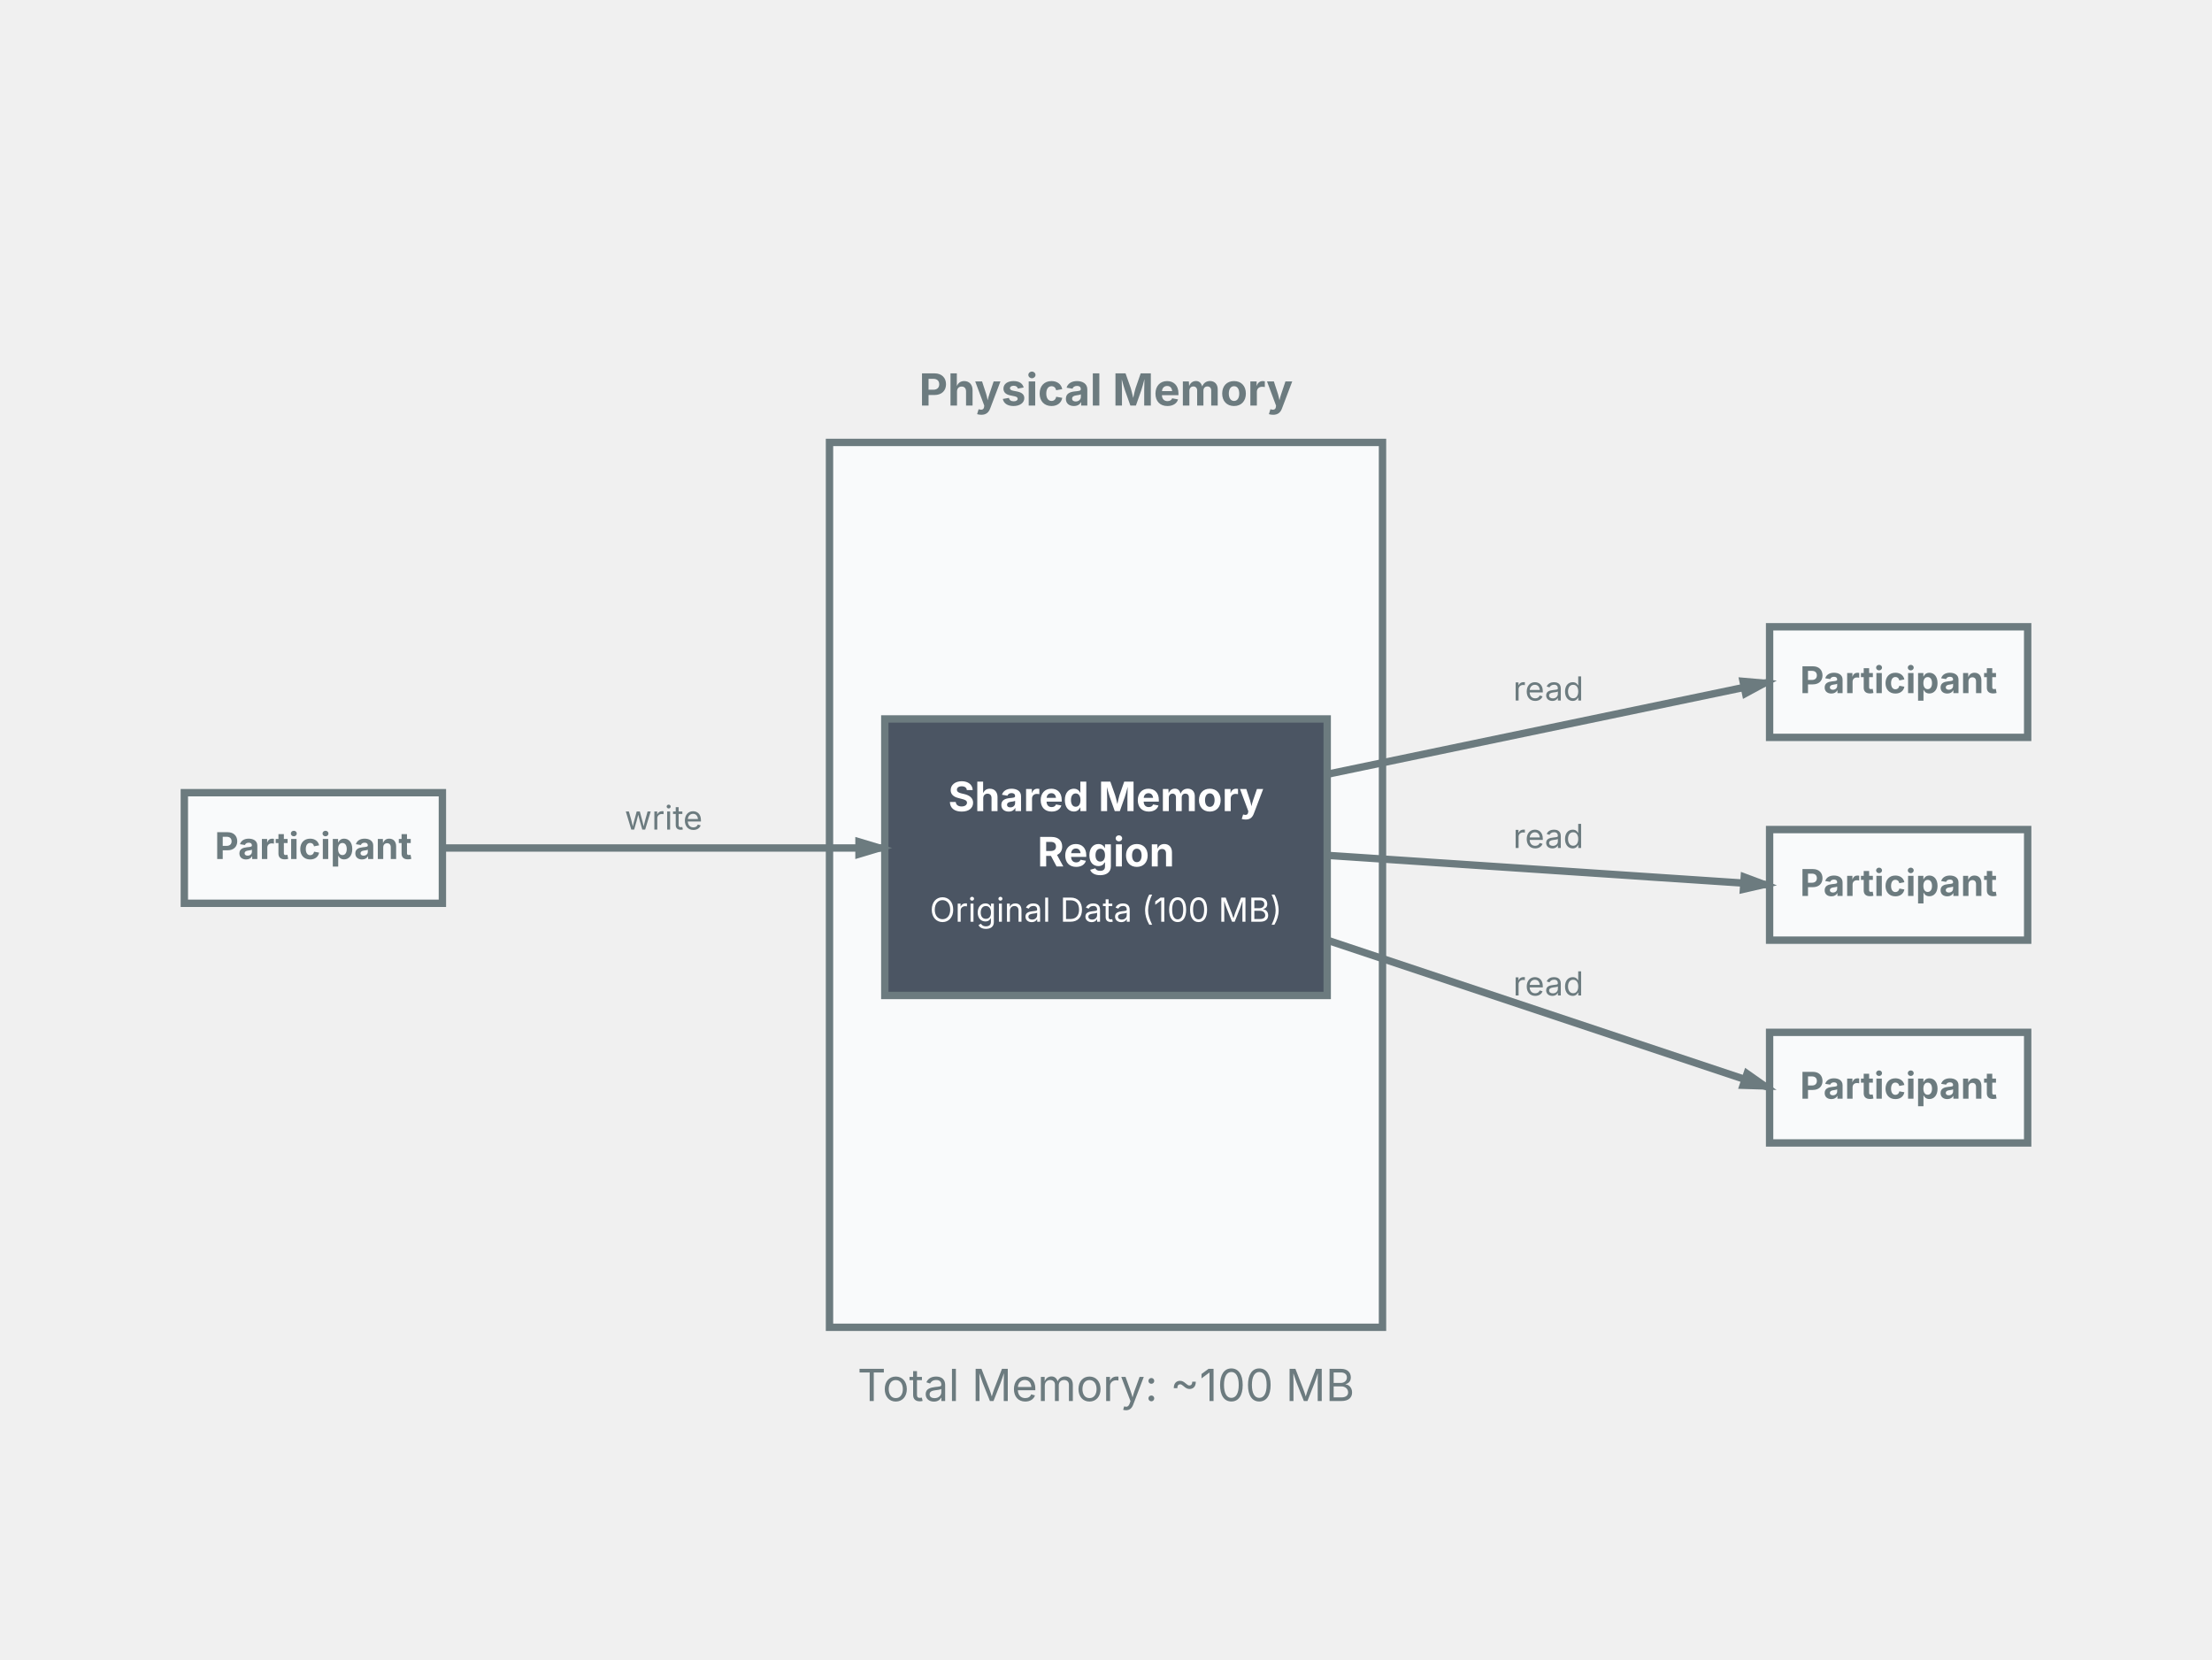
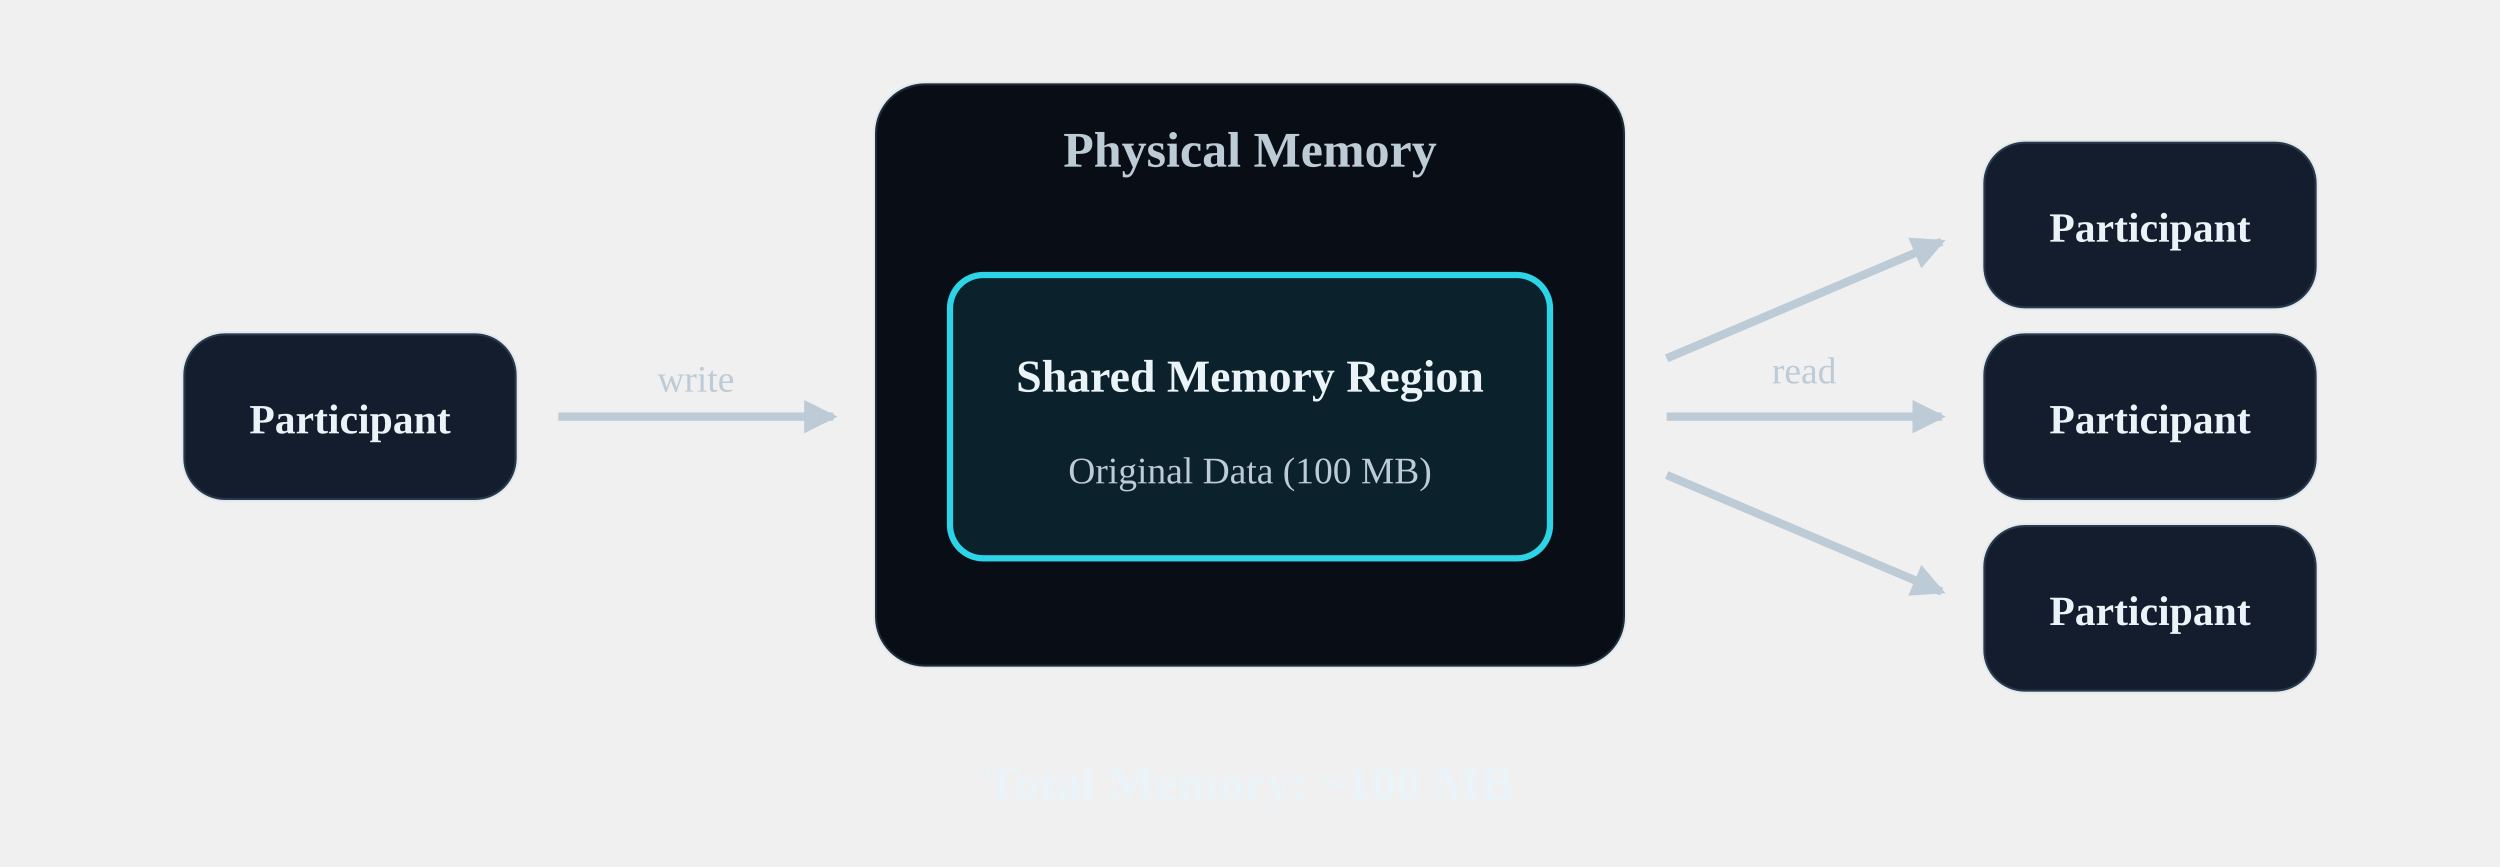
- <svg xmlns="http://www.w3.org/2000/svg" viewBox="0 0 600 450">
+ <svg xmlns="http://www.w3.org/2000/svg" viewBox="0 0 600 208" role="img" aria-label="Participants communicating over a shared memory region">
+   <style>
+     .zc-phys     { fill: var(--ix-bg-2, #080d16); stroke: var(--ix-line, rgba(150,200,230,0.16)); stroke-width: 1; }
+     .zc-shared   { fill: rgba(45,212,232,0.10); stroke: var(--ix-ice, #2dd4e8); stroke-width: 1.5; }
+     .zc-box      { fill: var(--ix-surface, #141d2d); stroke: var(--ix-line, rgba(150,200,230,0.16)); stroke-width: 1; }
+     .zc-phys-t   { font-family: var(--font-stack, sans-serif); font-weight: 600; font-size: 12px; fill: var(--ix-muted, #bccbd6); }
+     .zc-shared-t { font-family: var(--font-stack, sans-serif); font-weight: 600; font-size: 11px; fill: var(--ix-text, #eaf3f7); }
+     .zc-data     { font-family: var(--font-stack--monospace, monospace); font-size: 9px; fill: var(--ix-muted, #bccbd6); }
+     .zc-name     { font-family: var(--font-stack, sans-serif); font-weight: 600; font-size: 10px; fill: var(--ix-text, #eaf3f7); }
+     .zc-label    { font-family: var(--font-stack, sans-serif); font-size: 9px; fill: var(--ix-muted, #bccbd6); }
+     .zc-total    { font-family: var(--font-stack, sans-serif); font-weight: 600; font-size: 12px; fill: var(--ix-text, #eaf3f7); }
+     .zc-flow     { stroke: var(--ix-muted, #bccbd6); stroke-width: 2; fill: none; }
+   </style>
  <defs>
-     <style>
-       .custom-fonts {
-         font-family: Inter, -apple-system, BlinkMacSystemFont, 'Segoe UI', Roboto, sans-serif;
-       }
-     </style>
-     <marker id="arrowhead" markerWidth="5" markerHeight="3" refX="4" refY="1.5" orient="auto">
-       <polygon points="0 0, 5 1.5, 0 3" fill="#6c7b7f" />
+     <marker id="zc-arrow" markerWidth="10" markerHeight="10" refX="8" refY="5" orient="auto" markerUnits="userSpaceOnUse" overflow="visible">
+       <path d="M1,1 L9,5 L1,9 Z" fill="var(--ix-muted, #bccbd6)" />
    </marker>
  </defs>
-   <rect width="600" height="450" fill="transparent" />
-   <rect x="225" y="120" width="150" height="240" fill="#f9fafb" stroke="#6c7b7f" stroke-width="2" />
-   <text x="300" y="110" text-anchor="middle" class="custom-fonts" font-size="12" font-weight="bold" fill="#6c7b7f">Physical Memory</text>
-   <rect x="240" y="195" width="120" height="75" fill="#4b5563" stroke="#6c7b7f" stroke-width="2" />
-   <text x="300" y="220" text-anchor="middle" class="custom-fonts" font-size="11" font-weight="bold" fill="white">Shared Memory</text>
-   <text x="300" y="235" text-anchor="middle" class="custom-fonts" font-size="11" font-weight="bold" fill="white">Region</text>
-   <text x="300" y="250" text-anchor="middle" class="custom-fonts" font-size="9" fill="white">Original Data (100 MB)</text>
-   <rect x="50" y="215" width="70" height="30" fill="#f9fafb" stroke="#6c7b7f" stroke-width="2" />
-   <text x="85" y="233" text-anchor="middle" class="custom-fonts" font-size="10" font-weight="bold" fill="#6c7b7f">Participant</text>
-   <rect x="480" y="170" width="70" height="30" fill="#f9fafb" stroke="#6c7b7f" stroke-width="2" />
-   <text x="515" y="188" text-anchor="middle" class="custom-fonts" font-size="10" font-weight="bold" fill="#6c7b7f">Participant</text>
-   <rect x="480" y="225" width="70" height="30" fill="#f9fafb" stroke="#6c7b7f" stroke-width="2" />
-   <text x="515" y="243" text-anchor="middle" class="custom-fonts" font-size="10" font-weight="bold" fill="#6c7b7f">Participant</text>
-   <rect x="480" y="280" width="70" height="30" fill="#f9fafb" stroke="#6c7b7f" stroke-width="2" />
-   <text x="515" y="298" text-anchor="middle" class="custom-fonts" font-size="10" font-weight="bold" fill="#6c7b7f">Participant</text>
-   <line x1="120" y1="230" x2="240" y2="230" stroke="#6c7b7f" stroke-width="2" marker-end="url(#arrowhead)" />
-   <text x="180" y="225" text-anchor="middle" class="custom-fonts" font-size="9" fill="#6c7b7f">write</text>
-   <line x1="360" y1="210" x2="480" y2="185" stroke="#6c7b7f" stroke-width="2" marker-end="url(#arrowhead)" />
-   <text x="420" y="190" text-anchor="middle" class="custom-fonts" font-size="9" fill="#6c7b7f">read</text>
-   <line x1="360" y1="232" x2="480" y2="240" stroke="#6c7b7f" stroke-width="2" marker-end="url(#arrowhead)" />
-   <text x="420" y="230" text-anchor="middle" class="custom-fonts" font-size="9" fill="#6c7b7f">read</text>
-   <line x1="360" y1="255" x2="480" y2="295" stroke="#6c7b7f" stroke-width="2" marker-end="url(#arrowhead)" />
-   <text x="420" y="270" text-anchor="middle" class="custom-fonts" font-size="9" fill="#6c7b7f">read</text>
-   <text x="300" y="380" text-anchor="middle" class="custom-fonts" font-size="12" font-weight="normal" fill="#6c7b7f">Total Memory: ~100 MB</text>
+   <rect class="zc-phys" x="210" y="20" width="180" height="140" rx="12" />
+   <text class="zc-phys-t" x="300" y="40" text-anchor="middle">Physical Memory</text>
+   <rect class="zc-shared" x="228" y="66" width="144" height="68" rx="8" />
+   <text class="zc-shared-t" x="300" y="94" text-anchor="middle">Shared Memory Region</text>
+   <text class="zc-data" x="300" y="116" text-anchor="middle">Original Data (100 MB)</text>
+   <rect class="zc-box" x="44" y="80" width="80" height="40" rx="10" />
+   <text class="zc-name" x="84" y="104" text-anchor="middle">Participant</text>
+   <rect class="zc-box" x="476" y="34" width="80" height="40" rx="10" />
+   <text class="zc-name" x="516" y="58" text-anchor="middle">Participant</text>
+   <rect class="zc-box" x="476" y="80" width="80" height="40" rx="10" />
+   <text class="zc-name" x="516" y="104" text-anchor="middle">Participant</text>
+   <rect class="zc-box" x="476" y="126" width="80" height="40" rx="10" />
+   <text class="zc-name" x="516" y="150" text-anchor="middle">Participant</text>
+   <line class="zc-flow" x1="134" y1="100" x2="200" y2="100" marker-end="url(#zc-arrow)" />
+   <text class="zc-label" x="167" y="94" text-anchor="middle">write</text>
+   <line class="zc-flow" x1="400" y1="86" x2="466" y2="58" marker-end="url(#zc-arrow)" />
+   <line class="zc-flow" x1="400" y1="100" x2="466" y2="100" marker-end="url(#zc-arrow)" />
+   <line class="zc-flow" x1="400" y1="114" x2="466" y2="142" marker-end="url(#zc-arrow)" />
+   <text class="zc-label" x="433" y="92" text-anchor="middle">read</text>
+   <text class="zc-total" x="300" y="192" text-anchor="middle">Total Memory: ~100 MB</text>
</svg>
